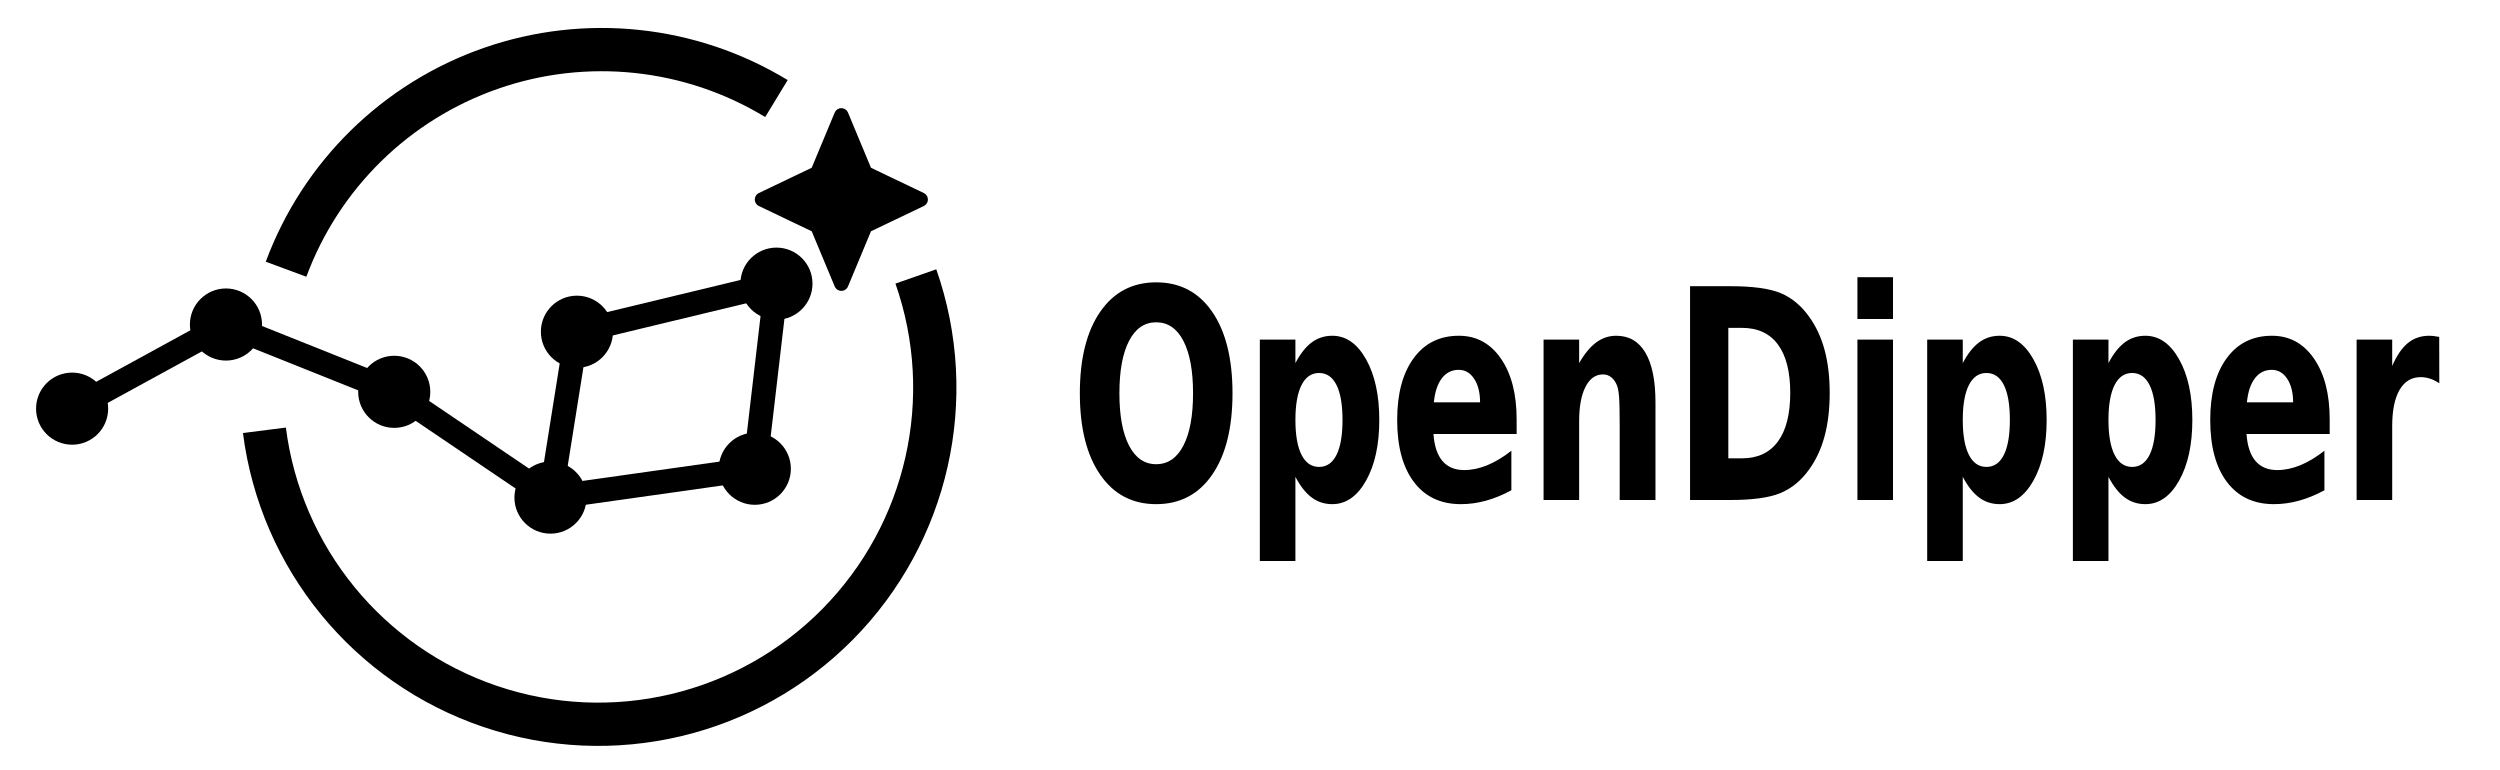
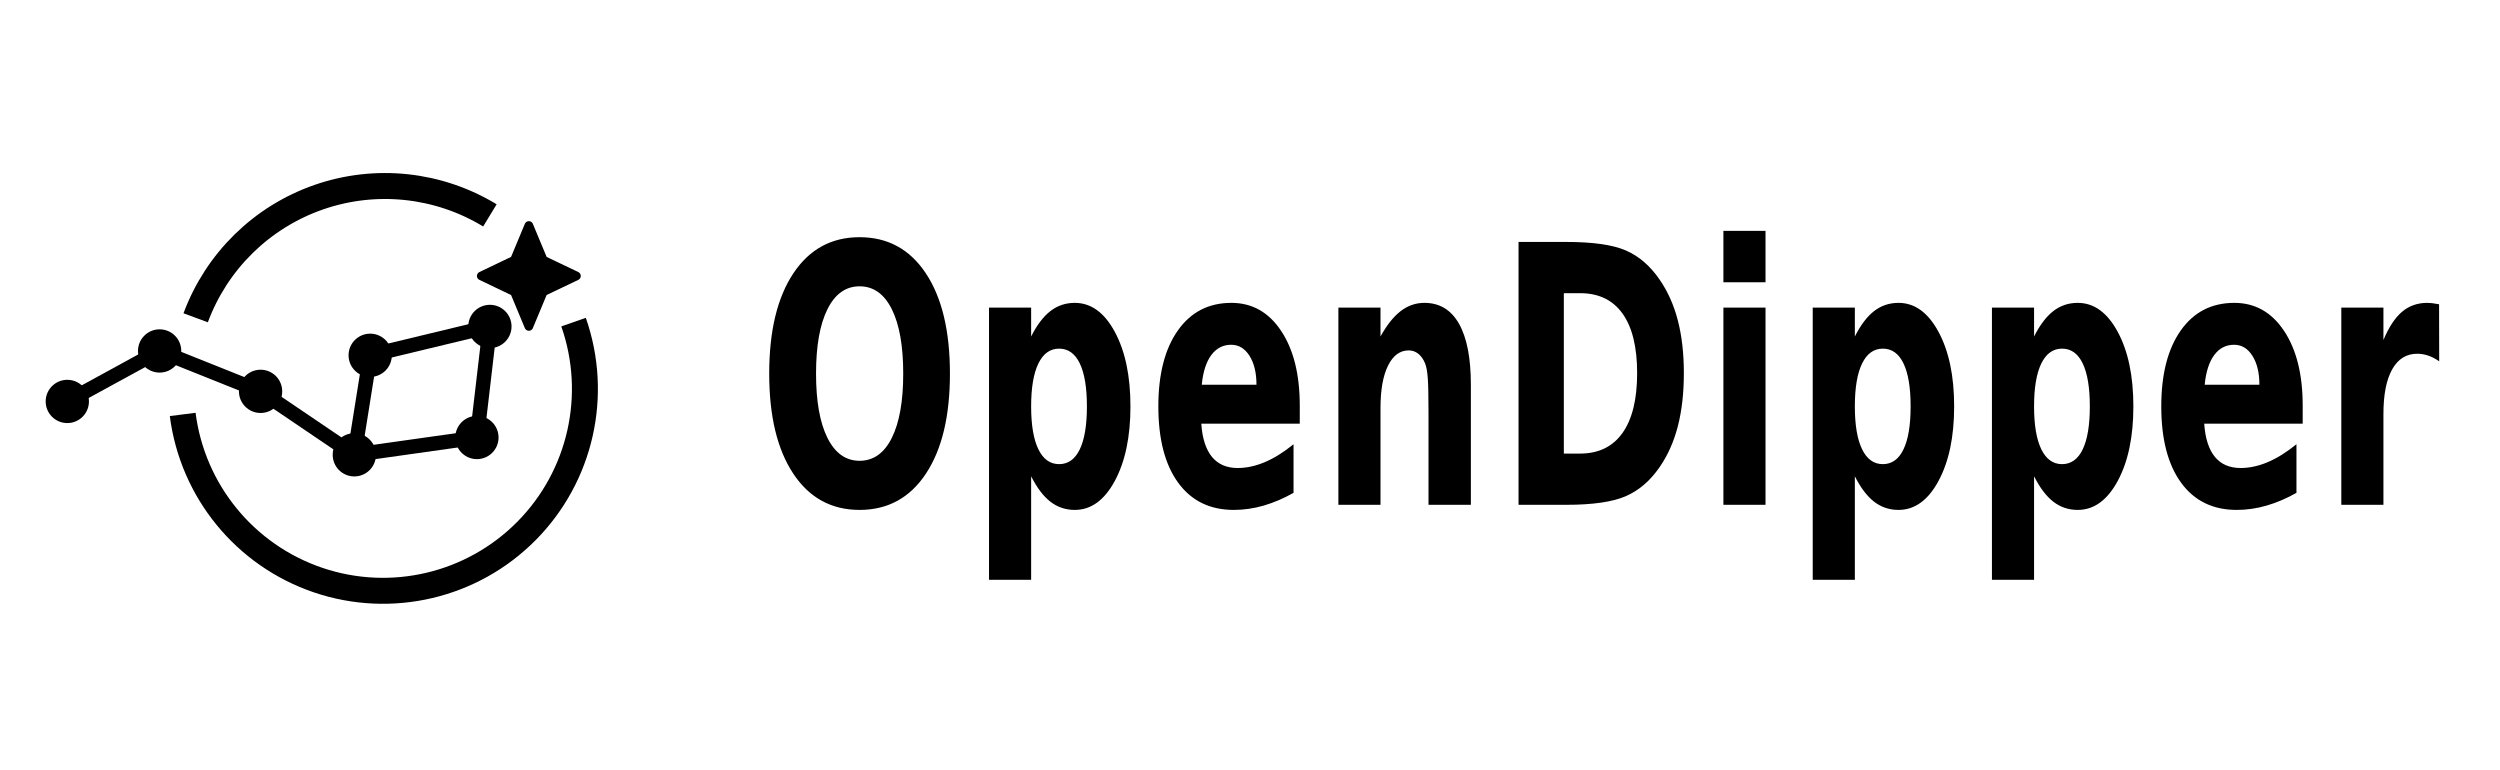
<svg xmlns="http://www.w3.org/2000/svg" viewBox="0 0 1040 320" width="1040" height="320" role="img" aria-label="开源北斗 OpenDipper">
-   <g fill="none" stroke="#000000" stroke-width="18" stroke-linecap="butt">
-     <path d="M119 112 A140 140 0 0 1 323 41" />
-     <path d="M381 115 A140 140 0 1 1 110 179" />
+   <g transform="translate(10 65) scale(0.6)">
+     <g fill="none" stroke="#000000" stroke-width="18" stroke-linecap="butt">
+       <path d="M119 112 A140 140 0 0 1 323 41" />
+       <path d="M381 115 A140 140 0 1 1 110 179" />
+     </g>
+     <path d="M30 170 L94 135 L164 163 L229 207 L240 138 L323 118 L314 195 L229 207" fill="none" stroke="#000000" stroke-width="10" stroke-linejoin="round" />
+     <g fill="#000000">
+       <circle cx="30" cy="170" r="15" />
+       <circle cx="94" cy="135" r="15" />
+       <circle cx="164" cy="163" r="15" />
+       <circle cx="229" cy="207" r="15" />
+       <circle cx="240" cy="138" r="15" />
+       <circle cx="323" cy="118" r="15" />
+       <circle cx="314" cy="195" r="15" />
+     </g>
+     <path fill="#000000" stroke="#000000" stroke-width="6" stroke-linejoin="round" d="M350 48 L360 72 L383 83 L360 94 L350 118 L340 94 L317 83 L340 72Z" />
  </g>
-   <path d="M30 170 L94 135 L164 163 L229 207 L240 138 L323 118 L314 195 L229 207" fill="none" stroke="#000000" stroke-width="10" stroke-linejoin="round" />
  <g fill="#000000">
-     <circle cx="30" cy="170" r="15" />
-     <circle cx="94" cy="135" r="15" />
-     <circle cx="164" cy="163" r="15" />
-     <circle cx="229" cy="207" r="15" />
-     <circle cx="240" cy="138" r="15" />
-     <circle cx="323" cy="118" r="15" />
-     <circle cx="314" cy="195" r="15" />
-   </g>
-   <path fill="#000000" stroke="#000000" stroke-width="6" stroke-linejoin="round" d="M350 48 L360 72 L383 83 L360 94 L350 118 L340 94 L317 83 L340 72Z" />
-   <g fill="#000000">
-     <path d="M480.969 134.073Q473.692 134.073 469.682 141.817Q465.672 149.562 465.672 163.62Q465.672 177.619 469.682 185.363Q473.692 193.107 480.969 193.107Q488.286 193.107 492.297 185.363Q496.307 177.619 496.307 163.62Q496.307 149.562 492.297 141.817Q488.286 134.073 480.969 134.073ZM480.969 117.453Q495.852 117.453 504.286 129.725Q512.72 141.996 512.72 163.62Q512.72 185.185 504.286 197.456Q495.852 209.728 480.969 209.728Q466.126 209.728 457.672 197.456Q449.217 185.185 449.217 163.62Q449.217 141.996 457.672 129.725Q466.126 117.453 480.969 117.453Z M538.891 198.35V233.377H524.09V141.281H538.891V151.051Q541.95 145.213 545.671 142.443Q549.392 139.673 554.229 139.673Q562.787 139.673 568.286 149.472Q573.784 159.271 573.784 174.7Q573.784 190.129 568.286 199.928Q562.787 209.728 554.229 209.728Q549.392 209.728 545.671 206.958Q541.95 204.188 538.891 198.35ZM548.73 155.161Q543.976 155.161 541.433 160.195Q538.891 165.229 538.891 174.7Q538.891 184.172 541.433 189.206Q543.976 194.239 548.73 194.239Q553.485 194.239 555.986 189.235Q558.487 184.231 558.487 174.7Q558.487 165.169 555.986 160.165Q553.485 155.161 548.73 155.161Z M630.921 174.462V180.538H596.316Q596.854 188.044 600.079 191.797Q603.303 195.55 609.092 195.55Q613.763 195.55 618.663 193.554Q623.562 191.559 628.73 187.508V203.949Q623.479 206.809 618.228 208.268Q612.978 209.728 607.727 209.728Q595.159 209.728 588.193 200.524Q581.226 191.32 581.226 174.7Q581.226 158.378 588.068 149.025Q594.911 139.673 606.9 139.673Q617.815 139.673 624.368 149.145Q630.921 158.616 630.921 174.462ZM615.706 167.373Q615.706 161.297 613.247 157.574Q610.787 153.851 606.818 153.851Q602.518 153.851 599.831 157.335Q597.143 160.82 596.482 167.373Z M688.677 167.373V208.0H673.794V201.388V176.904Q673.794 168.267 673.525 164.99Q673.256 161.714 672.595 160.165Q671.727 158.08 670.238 156.918Q668.75 155.757 666.848 155.757Q662.218 155.757 659.572 160.91Q656.926 166.062 656.926 175.177V208.0H642.125V141.281H656.926V151.051Q660.275 145.213 664.037 142.443Q667.799 139.673 672.347 139.673Q680.367 139.673 684.522 146.762Q688.677 153.851 688.677 167.373Z M718.982 136.396V190.665H724.687Q734.444 190.665 739.592 183.695Q744.739 176.726 744.739 163.441Q744.739 150.217 739.612 143.307Q734.486 136.396 724.687 136.396ZM703.065 119.062H719.85Q733.907 119.062 740.791 121.951Q747.674 124.84 752.594 131.75Q756.935 137.767 759.044 145.63Q761.152 153.493 761.152 163.441Q761.152 173.509 759.044 181.402Q756.935 189.295 752.594 195.312Q747.633 202.222 740.687 205.111Q733.742 208.0 719.85 208.0H703.065Z M772.687 141.281H787.488V208.0H772.687ZM772.687 115.309H787.488V132.703H772.687Z M816.511 198.35V233.377H801.71V141.281H816.511V151.051Q819.57 145.213 823.291 142.443Q827.012 139.673 831.849 139.673Q840.407 139.673 845.906 149.472Q851.405 159.271 851.405 174.7Q851.405 190.129 845.906 199.928Q840.407 209.728 831.849 209.728Q827.012 209.728 823.291 206.958Q819.57 204.188 816.511 198.35ZM826.351 155.161Q821.596 155.161 819.053 160.195Q816.511 165.229 816.511 174.7Q816.511 184.172 819.053 189.206Q821.596 194.239 826.351 194.239Q831.105 194.239 833.606 189.235Q836.108 184.231 836.108 174.7Q836.108 165.169 833.606 160.165Q831.105 155.161 826.351 155.161Z M877.12 198.35V233.377H862.319V141.281H877.12V151.051Q880.18 145.213 883.9 142.443Q887.621 139.673 892.458 139.673Q901.017 139.673 906.515 149.472Q912.014 159.271 912.014 174.7Q912.014 190.129 906.515 199.928Q901.017 209.728 892.458 209.728Q887.621 209.728 883.9 206.958Q880.18 204.188 877.12 198.35ZM886.96 155.161Q882.205 155.161 879.663 160.195Q877.12 165.229 877.12 174.7Q877.12 184.172 879.663 189.206Q882.205 194.239 886.96 194.239Q891.714 194.239 894.216 189.235Q896.717 184.231 896.717 174.7Q896.717 165.169 894.216 160.165Q891.714 155.161 886.96 155.161Z M969.15 174.462V180.538H934.546Q935.083 188.044 938.308 191.797Q941.533 195.55 947.321 195.55Q951.993 195.55 956.892 193.554Q961.791 191.559 966.959 187.508V203.949Q961.708 206.809 956.458 208.268Q951.207 209.728 945.957 209.728Q933.388 209.728 926.422 200.524Q919.456 191.32 919.456 174.7Q919.456 158.378 926.298 149.025Q933.14 139.673 945.13 139.673Q956.044 139.673 962.597 149.145Q969.15 158.616 969.15 174.462ZM953.936 167.373Q953.936 161.297 951.476 157.574Q949.016 153.851 945.047 153.851Q940.747 153.851 938.06 157.335Q935.373 160.82 934.711 167.373Z M1014.752 159.45Q1012.809 158.14 1010.886 157.514Q1008.964 156.889 1007.021 156.889Q1001.315 156.889 998.235 162.161Q995.155 167.433 995.155 177.262V208.0H980.354V141.281H995.155V152.242Q998.008 145.689 1001.708 142.681Q1005.408 139.673 1010.576 139.673Q1011.32 139.673 1012.189 139.762Q1013.057 139.852 1014.711 140.149Z" />
+     <path d="M357.582 119.106Q348.968 119.106 344.22 128.628Q339.472 138.149 339.472 155.435Q339.472 172.646 344.22 182.168Q348.968 191.689 357.582 191.689Q366.245 191.689 370.993 182.168Q375.74 172.646 375.74 155.435Q375.74 138.149 370.993 128.628Q366.245 119.106 357.582 119.106ZM357.582 98.672Q375.202 98.672 385.187 113.76Q395.171 128.848 395.171 155.435Q395.171 181.948 385.187 197.036Q375.202 212.124 357.582 212.124Q340.011 212.124 330.002 197.036Q319.992 181.948 319.992 155.435Q319.992 128.848 330.002 113.76Q340.011 98.672 357.582 98.672Z M428.953 198.135V241.201H411.431V127.969H428.953V139.98Q432.575 132.803 436.98 129.397Q441.385 125.991 447.112 125.991Q457.243 125.991 463.753 138.04Q470.263 150.088 470.263 169.058Q470.263 188.027 463.753 200.076Q457.243 212.124 447.112 212.124Q441.385 212.124 436.98 208.718Q432.575 205.312 428.953 198.135ZM440.602 145.034Q434.974 145.034 431.963 151.223Q428.953 157.412 428.953 169.058Q428.953 180.703 431.963 186.892Q434.974 193.081 440.602 193.081Q446.231 193.081 449.192 186.929Q452.153 180.776 452.153 169.058Q452.153 157.339 449.192 151.187Q446.231 145.034 440.602 145.034Z M540.704 168.765V176.235H499.737Q500.374 185.464 504.191 190.078Q508.009 194.692 514.861 194.692Q520.392 194.692 526.192 192.239Q531.992 189.785 538.11 184.805V205.02Q531.894 208.535 525.678 210.33Q519.462 212.124 513.246 212.124Q498.367 212.124 490.12 200.808Q481.873 189.492 481.873 169.058Q481.873 148.989 489.973 137.49Q498.073 125.991 512.267 125.991Q525.189 125.991 532.946 137.637Q540.704 149.282 540.704 168.765ZM522.692 160.049Q522.692 152.578 519.78 148Q516.868 143.423 512.169 143.423Q507.079 143.423 503.898 147.708Q500.716 151.992 499.933 160.049Z M611.88 160.049V210.0H594.26V201.87V171.768Q594.26 161.147 593.942 157.119Q593.623 153.091 592.84 151.187Q591.813 148.623 590.05 147.195Q588.288 145.767 586.037 145.767Q580.555 145.767 577.423 152.102Q574.29 158.438 574.29 169.644V210.0H556.768V127.969H574.29V139.98Q578.255 132.803 582.709 129.397Q587.163 125.991 592.547 125.991Q602.042 125.991 606.961 134.707Q611.88 143.423 611.88 160.049Z M650.556 121.963V188.687H657.311Q668.862 188.687 674.955 180.117Q681.049 171.548 681.049 155.215Q681.049 138.955 674.98 130.459Q668.91 121.963 657.311 121.963ZM631.713 100.649H651.584Q668.225 100.649 676.375 104.202Q684.524 107.754 690.348 116.25Q695.487 123.647 697.984 133.315Q700.48 142.983 700.48 155.215Q700.48 167.593 697.984 177.297Q695.487 187.002 690.348 194.399Q684.475 202.896 676.252 206.448Q668.029 210.0 651.584 210.0H631.713Z M716.935 127.969H734.458V210.0H716.935ZM716.935 96.035H734.458V117.422H716.935Z M771.617 198.135V241.201H754.095V127.969H771.617V139.98Q775.239 132.803 779.644 129.397Q784.049 125.991 789.775 125.991Q799.907 125.991 806.416 138.04Q812.926 150.088 812.926 169.058Q812.926 188.027 806.416 200.076Q799.907 212.124 789.775 212.124Q784.049 212.124 779.644 208.718Q775.239 205.312 771.617 198.135ZM783.266 145.034Q777.637 145.034 774.627 151.223Q771.617 157.412 771.617 169.058Q771.617 180.703 774.627 186.892Q777.637 193.081 783.266 193.081Q788.894 193.081 791.855 186.929Q794.816 180.776 794.816 169.058Q794.816 157.339 791.855 151.187Q788.894 145.034 783.266 145.034Z M846.17 198.135V241.201H828.647V127.969H846.17V139.98Q849.791 132.803 854.196 129.397Q858.602 125.991 864.328 125.991Q874.46 125.991 880.969 138.04Q887.479 150.088 887.479 169.058Q887.479 188.027 880.969 200.076Q874.46 212.124 864.328 212.124Q858.602 212.124 854.196 208.718Q849.791 205.312 846.17 198.135ZM857.818 145.034Q852.19 145.034 849.18 151.223Q846.17 157.412 846.17 169.058Q846.17 180.703 849.18 186.892Q852.19 193.081 857.818 193.081Q863.447 193.081 866.408 186.929Q869.369 180.776 869.369 169.058Q869.369 157.339 866.408 151.187Q863.447 145.034 857.818 145.034Z M957.92 168.765V176.235H916.954Q917.59 185.464 921.408 190.078Q925.225 194.692 932.078 194.692Q937.608 194.692 943.408 192.239Q949.208 189.785 955.326 184.805V205.02Q949.11 208.535 942.894 210.33Q936.678 212.124 930.462 212.124Q915.583 212.124 907.336 200.808Q899.089 189.492 899.089 169.058Q899.089 148.989 907.189 137.49Q915.29 125.991 929.484 125.991Q942.405 125.991 950.163 137.637Q957.92 149.282 957.92 168.765ZM939.909 160.049Q939.909 152.578 936.997 148Q934.084 143.423 929.386 143.423Q924.295 143.423 921.114 147.708Q917.933 151.992 917.149 160.049Z M1014.706 150.308Q1012.406 148.696 1010.13 147.927Q1007.854 147.158 1005.554 147.158Q998.799 147.158 995.153 153.64Q991.507 160.122 991.507 172.207V210.0H973.984V127.969H991.507V141.445Q994.884 133.389 999.264 129.69Q1003.645 125.991 1009.763 125.991Q1010.644 125.991 1011.672 126.101Q1012.7 126.211 1014.657 126.577Z" />
  </g>
</svg>
